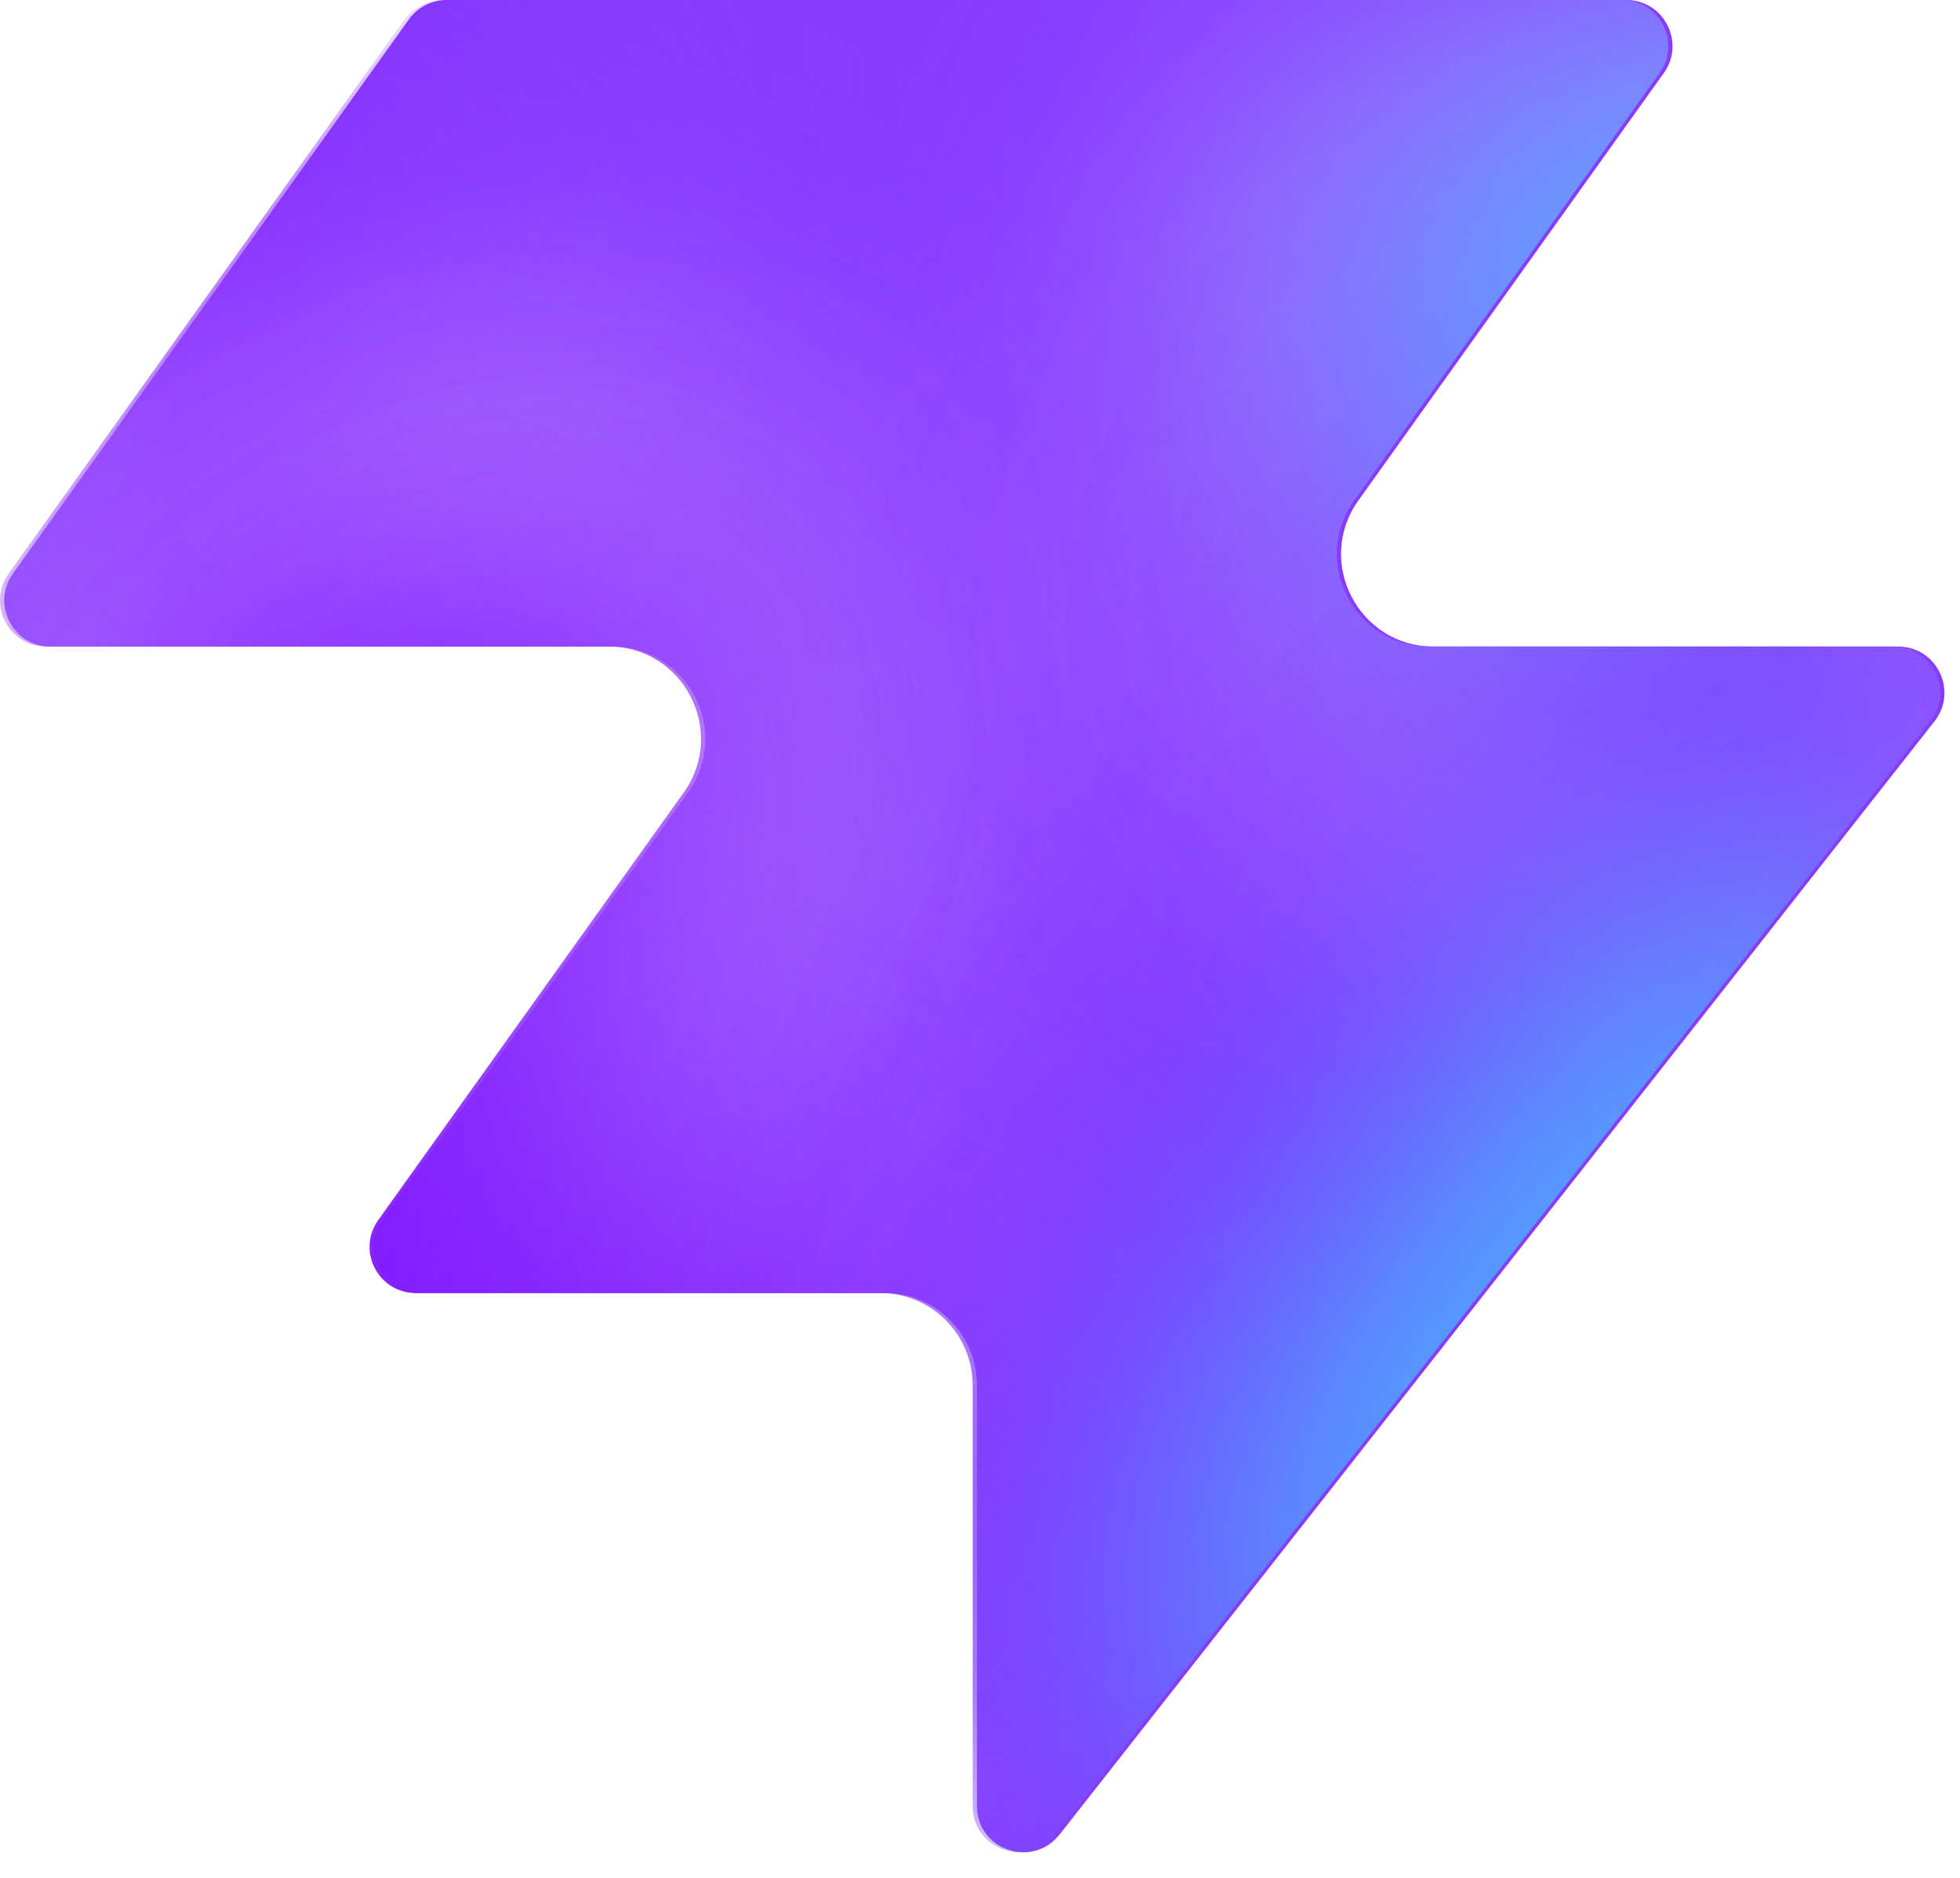
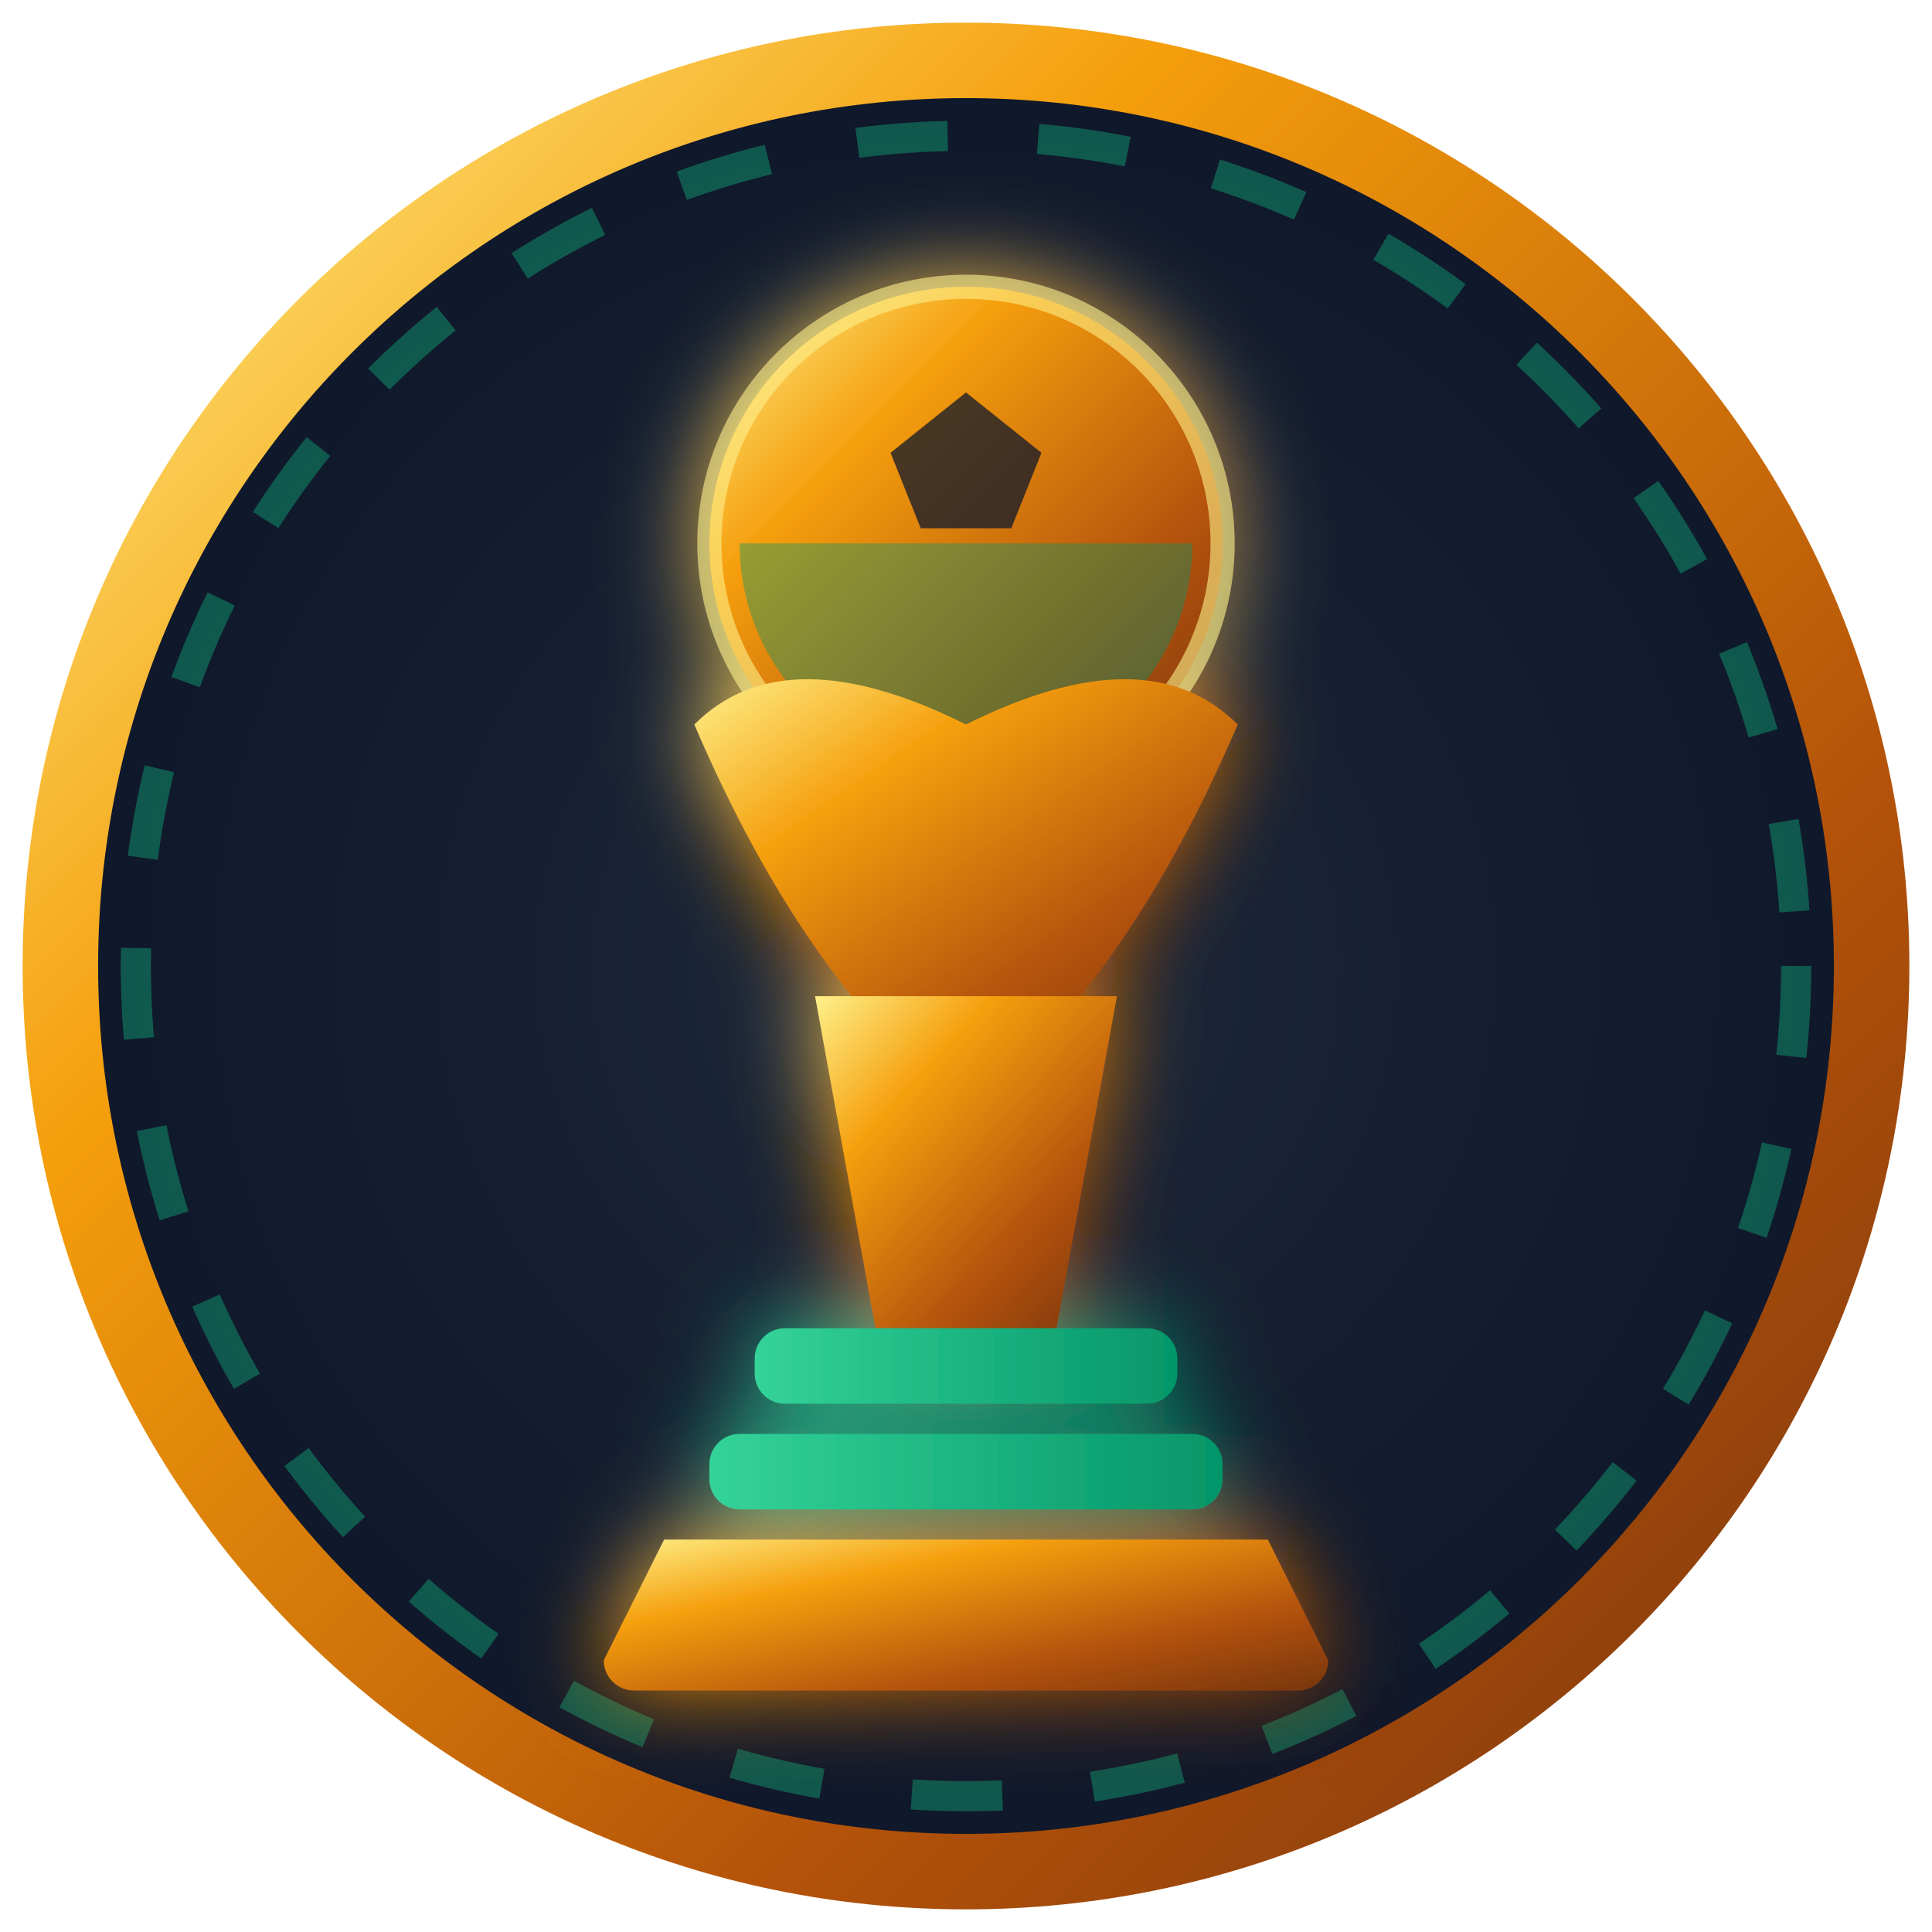
- <svg xmlns="http://www.w3.org/2000/svg" width="48" height="46" fill="none" viewBox="0 0 48 46">
-   <path fill="#863bff" d="M25.946 44.938c-.664.845-2.021.375-2.021-.698V33.937a2.26 2.26 0 0 0-2.262-2.262H10.287c-.92 0-1.456-1.04-.92-1.788l7.48-10.471c1.07-1.497 0-3.578-1.842-3.578H1.237c-.92 0-1.456-1.04-.92-1.788L10.013.474c.214-.297.556-.474.92-.474h28.894c.92 0 1.456 1.04.92 1.788l-7.48 10.471c-1.07 1.498 0 3.579 1.842 3.579h11.377c.943 0 1.473 1.088.89 1.83L25.947 44.94z" style="fill:#863bff;fill:color(display-p3 .525 .23 1);fill-opacity:1" />
-   <mask id="a" width="48" height="46" x="0" y="0" maskUnits="userSpaceOnUse" style="mask-type:alpha">
-     <path fill="#000" d="M25.842 44.938c-.664.844-2.021.375-2.021-.698V33.937a2.26 2.26 0 0 0-2.262-2.262H10.183c-.92 0-1.456-1.04-.92-1.788l7.48-10.471c1.07-1.498 0-3.579-1.842-3.579H1.133c-.92 0-1.456-1.04-.92-1.787L9.91.473c.214-.297.556-.474.92-.474h28.894c.92 0 1.456 1.04.92 1.788l-7.48 10.471c-1.07 1.498 0 3.578 1.842 3.578h11.377c.943 0 1.473 1.088.89 1.832L25.843 44.94z" style="fill:#000;fill-opacity:1" />
-   </mask>
-   <g mask="url(#a)">
-     <g filter="url(#b)">
-       <ellipse cx="5.508" cy="14.704" fill="#ede6ff" rx="5.508" ry="14.704" style="fill:#ede6ff;fill:color(display-p3 .927 .903 1);fill-opacity:1" transform="matrix(.00324 1 1 -.00324 -4.47 31.516)" />
-     </g>
-     <g filter="url(#c)">
-       <ellipse cx="10.399" cy="29.851" fill="#ede6ff" rx="10.399" ry="29.851" style="fill:#ede6ff;fill:color(display-p3 .927 .903 1);fill-opacity:1" transform="matrix(.00324 1 1 -.00324 -39.328 7.883)" />
-     </g>
-     <g filter="url(#d)">
-       <ellipse cx="5.508" cy="30.487" fill="#7e14ff" rx="5.508" ry="30.487" style="fill:#7e14ff;fill:color(display-p3 .492 .077 1);fill-opacity:1" transform="rotate(89.814 -25.913 -14.639)scale(1 -1)" />
-     </g>
-     <g filter="url(#e)">
-       <ellipse cx="5.508" cy="30.599" fill="#7e14ff" rx="5.508" ry="30.599" style="fill:#7e14ff;fill:color(display-p3 .492 .077 1);fill-opacity:1" transform="rotate(89.814 -32.644 -3.334)scale(1 -1)" />
-     </g>
-     <g filter="url(#f)">
-       <ellipse cx="5.508" cy="30.599" fill="#7e14ff" rx="5.508" ry="30.599" style="fill:#7e14ff;fill:color(display-p3 .492 .077 1);fill-opacity:1" transform="matrix(.00324 1 1 -.00324 -34.34 30.47)" />
-     </g>
-     <g filter="url(#g)">
-       <ellipse cx="14.072" cy="22.078" fill="#ede6ff" rx="14.072" ry="22.078" style="fill:#ede6ff;fill:color(display-p3 .927 .903 1);fill-opacity:1" transform="rotate(93.35 24.506 48.493)scale(-1 1)" />
-     </g>
-     <g filter="url(#h)">
-       <ellipse cx="3.47" cy="21.501" fill="#7e14ff" rx="3.47" ry="21.501" style="fill:#7e14ff;fill:color(display-p3 .492 .077 1);fill-opacity:1" transform="rotate(89.009 28.708 47.59)scale(-1 1)" />
-     </g>
-     <g filter="url(#i)">
-       <ellipse cx="3.47" cy="21.501" fill="#7e14ff" rx="3.47" ry="21.501" style="fill:#7e14ff;fill:color(display-p3 .492 .077 1);fill-opacity:1" transform="rotate(89.009 28.708 47.59)scale(-1 1)" />
-     </g>
-     <g filter="url(#j)">
-       <ellipse cx=".387" cy="8.972" fill="#7e14ff" rx="4.407" ry="29.108" style="fill:#7e14ff;fill:color(display-p3 .492 .077 1);fill-opacity:1" transform="rotate(39.51 .387 8.972)" />
-     </g>
-     <g filter="url(#k)">
-       <ellipse cx="47.523" cy="-6.092" fill="#7e14ff" rx="4.407" ry="29.108" style="fill:#7e14ff;fill:color(display-p3 .492 .077 1);fill-opacity:1" transform="rotate(37.892 47.523 -6.092)" />
-     </g>
-     <g filter="url(#l)">
-       <ellipse cx="41.412" cy="6.333" fill="#47bfff" rx="5.971" ry="9.665" style="fill:#47bfff;fill:color(display-p3 .28 .748 1);fill-opacity:1" transform="rotate(37.892 41.412 6.333)" />
-     </g>
-     <g filter="url(#m)">
-       <ellipse cx="-1.879" cy="38.332" fill="#7e14ff" rx="4.407" ry="29.108" style="fill:#7e14ff;fill:color(display-p3 .492 .077 1);fill-opacity:1" transform="rotate(37.892 -1.88 38.332)" />
-     </g>
-     <g filter="url(#n)">
-       <ellipse cx="-1.879" cy="38.332" fill="#7e14ff" rx="4.407" ry="29.108" style="fill:#7e14ff;fill:color(display-p3 .492 .077 1);fill-opacity:1" transform="rotate(37.892 -1.88 38.332)" />
-     </g>
-     <g filter="url(#o)">
-       <ellipse cx="35.651" cy="29.907" fill="#7e14ff" rx="4.407" ry="29.108" style="fill:#7e14ff;fill:color(display-p3 .492 .077 1);fill-opacity:1" transform="rotate(37.892 35.651 29.907)" />
-     </g>
-     <g filter="url(#p)">
-       <ellipse cx="38.418" cy="32.4" fill="#47bfff" rx="5.971" ry="15.297" style="fill:#47bfff;fill:color(display-p3 .28 .748 1);fill-opacity:1" transform="rotate(37.892 38.418 32.4)" />
-     </g>
-   </g>
+ <svg xmlns="http://www.w3.org/2000/svg" viewBox="0 0 64 64" width="64" height="64">
  <defs>
-     <filter id="b" width="60.045" height="41.654" x="-19.77" y="16.149" color-interpolation-filters="sRGB" filterUnits="userSpaceOnUse">
-       <feFlood flood-opacity="0" result="BackgroundImageFix" />
-       <feBlend in="SourceGraphic" in2="BackgroundImageFix" result="shape" />
-       <feGaussianBlur result="effect1_foregroundBlur_2002_17158" stdDeviation="7.659" />
-     </filter>
-     <filter id="c" width="90.34" height="51.437" x="-54.613" y="-7.533" color-interpolation-filters="sRGB" filterUnits="userSpaceOnUse">
-       <feFlood flood-opacity="0" result="BackgroundImageFix" />
-       <feBlend in="SourceGraphic" in2="BackgroundImageFix" result="shape" />
-       <feGaussianBlur result="effect1_foregroundBlur_2002_17158" stdDeviation="7.659" />
-     </filter>
-     <filter id="d" width="79.355" height="29.4" x="-49.64" y="2.03" color-interpolation-filters="sRGB" filterUnits="userSpaceOnUse">
-       <feFlood flood-opacity="0" result="BackgroundImageFix" />
-       <feBlend in="SourceGraphic" in2="BackgroundImageFix" result="shape" />
-       <feGaussianBlur result="effect1_foregroundBlur_2002_17158" stdDeviation="4.596" />
-     </filter>
-     <filter id="e" width="79.579" height="29.4" x="-45.045" y="20.029" color-interpolation-filters="sRGB" filterUnits="userSpaceOnUse">
-       <feFlood flood-opacity="0" result="BackgroundImageFix" />
-       <feBlend in="SourceGraphic" in2="BackgroundImageFix" result="shape" />
-       <feGaussianBlur result="effect1_foregroundBlur_2002_17158" stdDeviation="4.596" />
-     </filter>
-     <filter id="f" width="79.579" height="29.4" x="-43.513" y="21.178" color-interpolation-filters="sRGB" filterUnits="userSpaceOnUse">
-       <feFlood flood-opacity="0" result="BackgroundImageFix" />
-       <feBlend in="SourceGraphic" in2="BackgroundImageFix" result="shape" />
-       <feGaussianBlur result="effect1_foregroundBlur_2002_17158" stdDeviation="4.596" />
-     </filter>
-     <filter id="g" width="74.749" height="58.852" x="15.756" y="-17.901" color-interpolation-filters="sRGB" filterUnits="userSpaceOnUse">
-       <feFlood flood-opacity="0" result="BackgroundImageFix" />
-       <feBlend in="SourceGraphic" in2="BackgroundImageFix" result="shape" />
-       <feGaussianBlur result="effect1_foregroundBlur_2002_17158" stdDeviation="7.659" />
-     </filter>
-     <filter id="h" width="61.377" height="25.362" x="23.548" y="2.284" color-interpolation-filters="sRGB" filterUnits="userSpaceOnUse">
-       <feFlood flood-opacity="0" result="BackgroundImageFix" />
-       <feBlend in="SourceGraphic" in2="BackgroundImageFix" result="shape" />
-       <feGaussianBlur result="effect1_foregroundBlur_2002_17158" stdDeviation="4.596" />
-     </filter>
-     <filter id="i" width="61.377" height="25.362" x="23.548" y="2.284" color-interpolation-filters="sRGB" filterUnits="userSpaceOnUse">
-       <feFlood flood-opacity="0" result="BackgroundImageFix" />
-       <feBlend in="SourceGraphic" in2="BackgroundImageFix" result="shape" />
-       <feGaussianBlur result="effect1_foregroundBlur_2002_17158" stdDeviation="4.596" />
-     </filter>
-     <filter id="j" width="56.045" height="63.649" x="-27.636" y="-22.853" color-interpolation-filters="sRGB" filterUnits="userSpaceOnUse">
-       <feFlood flood-opacity="0" result="BackgroundImageFix" />
-       <feBlend in="SourceGraphic" in2="BackgroundImageFix" result="shape" />
-       <feGaussianBlur result="effect1_foregroundBlur_2002_17158" stdDeviation="4.596" />
-     </filter>
-     <filter id="k" width="54.814" height="64.646" x="20.116" y="-38.415" color-interpolation-filters="sRGB" filterUnits="userSpaceOnUse">
-       <feFlood flood-opacity="0" result="BackgroundImageFix" />
-       <feBlend in="SourceGraphic" in2="BackgroundImageFix" result="shape" />
-       <feGaussianBlur result="effect1_foregroundBlur_2002_17158" stdDeviation="4.596" />
-     </filter>
-     <filter id="l" width="33.541" height="35.313" x="24.641" y="-11.323" color-interpolation-filters="sRGB" filterUnits="userSpaceOnUse">
-       <feFlood flood-opacity="0" result="BackgroundImageFix" />
-       <feBlend in="SourceGraphic" in2="BackgroundImageFix" result="shape" />
-       <feGaussianBlur result="effect1_foregroundBlur_2002_17158" stdDeviation="4.596" />
-     </filter>
-     <filter id="m" width="54.814" height="64.646" x="-29.286" y="6.009" color-interpolation-filters="sRGB" filterUnits="userSpaceOnUse">
-       <feFlood flood-opacity="0" result="BackgroundImageFix" />
-       <feBlend in="SourceGraphic" in2="BackgroundImageFix" result="shape" />
-       <feGaussianBlur result="effect1_foregroundBlur_2002_17158" stdDeviation="4.596" />
-     </filter>
-     <filter id="n" width="54.814" height="64.646" x="-29.286" y="6.009" color-interpolation-filters="sRGB" filterUnits="userSpaceOnUse">
-       <feFlood flood-opacity="0" result="BackgroundImageFix" />
-       <feBlend in="SourceGraphic" in2="BackgroundImageFix" result="shape" />
-       <feGaussianBlur result="effect1_foregroundBlur_2002_17158" stdDeviation="4.596" />
-     </filter>
-     <filter id="o" width="54.814" height="64.646" x="8.244" y="-2.416" color-interpolation-filters="sRGB" filterUnits="userSpaceOnUse">
-       <feFlood flood-opacity="0" result="BackgroundImageFix" />
-       <feBlend in="SourceGraphic" in2="BackgroundImageFix" result="shape" />
-       <feGaussianBlur result="effect1_foregroundBlur_2002_17158" stdDeviation="4.596" />
-     </filter>
-     <filter id="p" width="39.409" height="43.623" x="18.713" y="10.588" color-interpolation-filters="sRGB" filterUnits="userSpaceOnUse">
-       <feFlood flood-opacity="0" result="BackgroundImageFix" />
-       <feBlend in="SourceGraphic" in2="BackgroundImageFix" result="shape" />
-       <feGaussianBlur result="effect1_foregroundBlur_2002_17158" stdDeviation="4.596" />
+     <radialGradient id="bgGrad" cx="50%" cy="50%" r="50%">
+       <stop offset="0%" stop-color="#1E293B" />
+       <stop offset="100%" stop-color="#0F172A" />
+     </radialGradient>
+     <linearGradient id="goldGrad" x1="0%" y1="0%" x2="100%" y2="100%">
+       <stop offset="0%" stop-color="#FEF08A" />
+       <stop offset="30%" stop-color="#F59E0B" />
+       <stop offset="70%" stop-color="#B45309" />
+       <stop offset="100%" stop-color="#78350F" />
+     </linearGradient>
+     <linearGradient id="emeraldGrad" x1="0%" y1="0%" x2="100%" y2="0%">
+       <stop offset="0%" stop-color="#34D399" />
+       <stop offset="100%" stop-color="#059669" />
+     </linearGradient>
+     <filter id="glow" x="-20%" y="-20%" width="140%" height="140%">
+       <feGaussianBlur stdDeviation="1.5" result="blur" />
+       <feComposite in="SourceGraphic" in2="blur" operator="over" />
    </filter>
  </defs>
+   <circle cx="32" cy="32" r="30" fill="url(#bgGrad)" stroke="url(#goldGrad)" stroke-width="2.5" />
+   <circle cx="32" cy="32" r="27.5" fill="none" stroke="#10B981" stroke-width="1" stroke-opacity="0.4" stroke-dasharray="3 3" />
+   <g filter="url(#glow)">
+     <circle cx="32" cy="18" r="8.5" fill="url(#goldGrad)" />
+     <path d="M 24.5 18 A 7.5 7.5 0 0 0 39.5 18 Z" fill="#059669" opacity="0.4" />
+     <circle cx="32" cy="18" r="8.5" fill="none" stroke="#FEF08A" stroke-width="0.8" stroke-opacity="0.6" />
+     <path d="M 23 24 Q 26 21 32 24 Q 38 21 41 24 Q 38 31 34 35 L 30 35 Q 26 31 23 24 Z" fill="url(#goldGrad)" />
+     <path d="M 27 33 L 37 33 L 35 44 L 29 44 Z" fill="url(#goldGrad)" />
+     <rect x="25" y="44" width="14" height="2.5" rx="1" fill="url(#emeraldGrad)" />
+     <rect x="23.5" y="47.5" width="17" height="2.5" rx="1" fill="url(#emeraldGrad)" />
+     <path d="M 22 51 L 42 51 L 44 55 A 1 1 0 0 1 43 56 L 21 56 A 1 1 0 0 1 20 55 Z" fill="url(#goldGrad)" />
+   </g>
+   <polygon points="32,13 34.5,15 33.5,17.5 30.5,17.5 29.5,15" fill="#0F172A" opacity="0.75" />
</svg>
